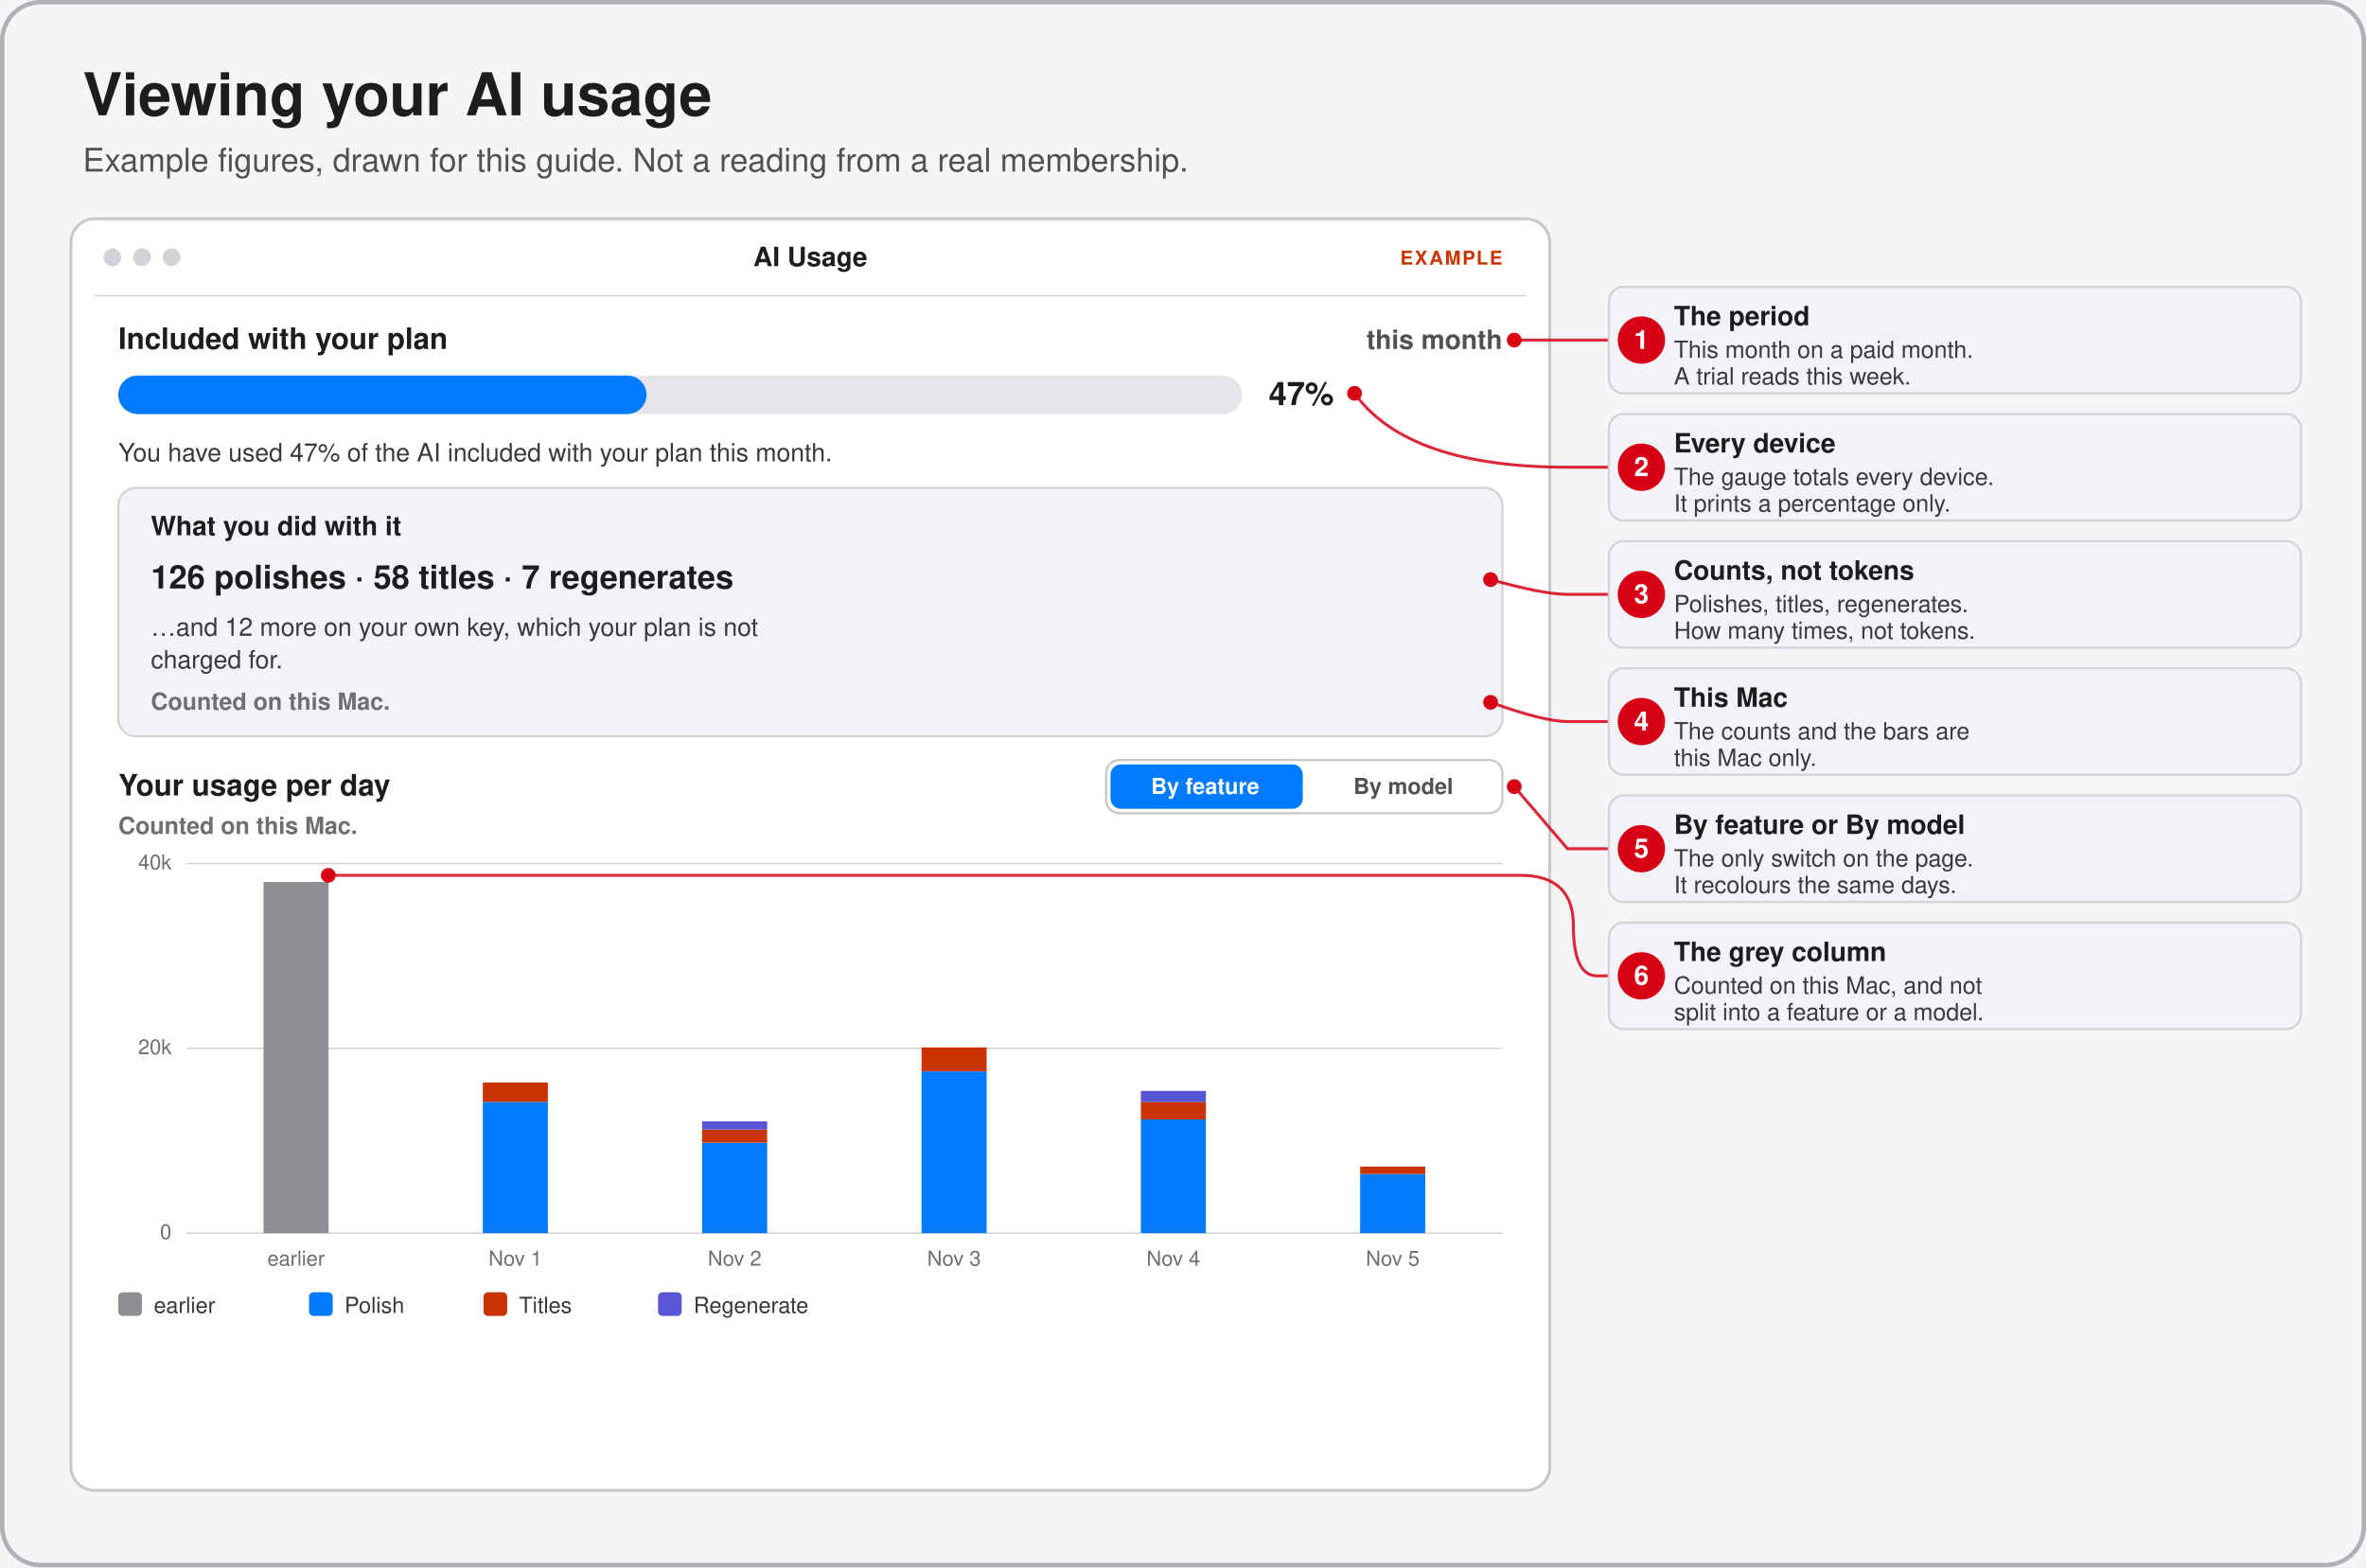
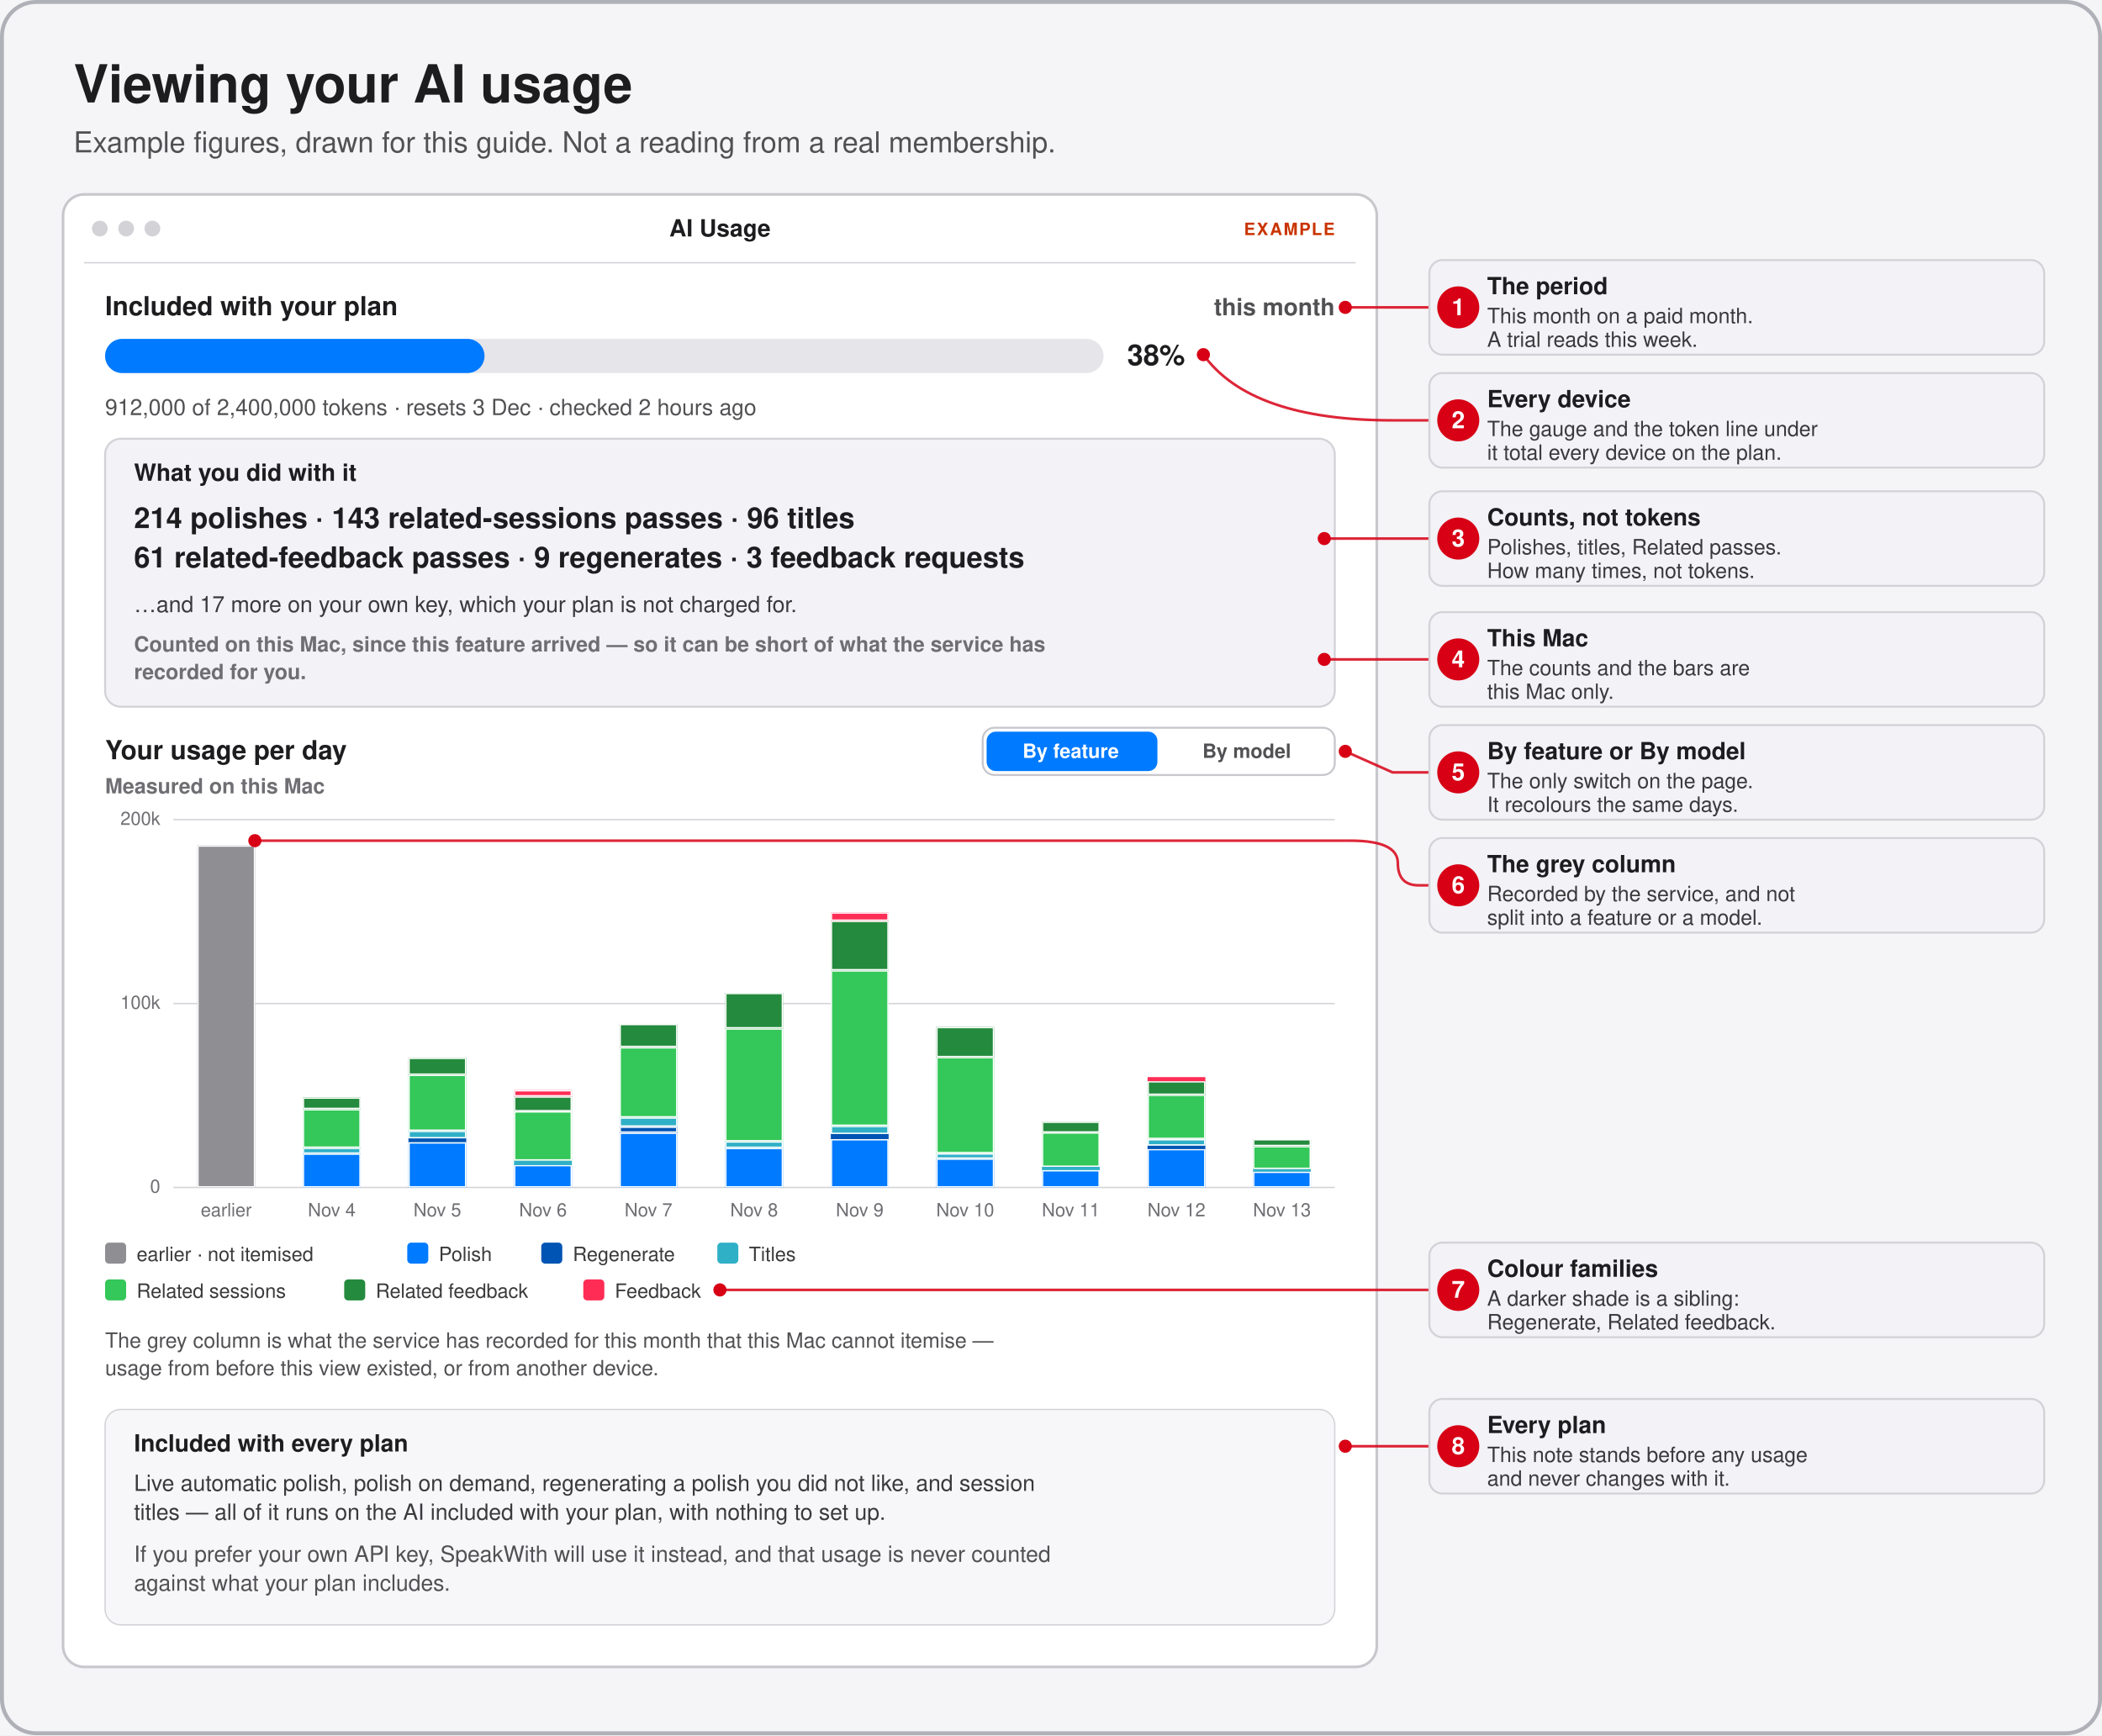
- <svg xmlns="http://www.w3.org/2000/svg" width="1600" height="1060" viewBox="0 0 1600 1060" font-family="SF Pro Text, Helvetica Neue, Helvetica, Arial, sans-serif">
+ <svg xmlns="http://www.w3.org/2000/svg" width="1600" height="1321" viewBox="0 0 1600 1321" font-family="SF Pro Text, Helvetica Neue, Helvetica, Arial, sans-serif">
  <defs>
    <style>
      .title { font-size: 40px; font-weight: 700; fill: #1D1D1F; }
      .subtitle { font-size: 22px; fill: #515154; }
      .win-title { font-size: 18px; font-weight: 650; fill: #1D1D1F; }
      .example { font-size: 13px; font-weight: 700; letter-spacing: 0.08em; fill: #C93400; }
      .row-label { font-size: 20px; font-weight: 650; fill: #1D1D1F; }
      .period { font-size: 18px; font-weight: 650; fill: #515154; }
      .pct { font-size: 22px; font-weight: 700; fill: #1D1D1F; }
-       .caption { font-size: 17px; fill: #3A3A3C; }
+       .caption { font-size: 17px; fill: #515154; }
      .box-head { font-size: 18px; font-weight: 700; fill: #1D1D1F; }
      .counts { font-size: 22px; font-weight: 650; fill: #1D1D1F; }
      .box-body { font-size: 17px; fill: #3A3A3C; }
+       .box-note { font-size: 17px; fill: #515154; }
      .mac { font-size: 16px; font-weight: 650; fill: #6E6E73; }
+       .foot { font-size: 16px; fill: #515154; }
      .chart-title { font-size: 20px; font-weight: 700; fill: #1D1D1F; }
      .seg { font-size: 15px; font-weight: 650; }
      .axis { font-size: 14px; fill: #6E6E73; }
      .legend { font-size: 15px; fill: #3A3A3C; }
      .box-call { fill: #F2F2F7; stroke: #D2D2D7; stroke-width: 1.5; }
      .call-head { font-size: 18px; font-weight: 700; fill: #1D1D1F; }
      .call-body { font-size: 16px; fill: #3A3A3C; }
      .leader { stroke: #D70015; stroke-width: 2; fill: none; stroke-linecap: round; stroke-linejoin: round; opacity: 0.85; }
      .pin-num { font-size: 18px; font-weight: 700; fill: #FFFFFF; text-anchor: middle; }
    </style>
  </defs>
-   <rect width="1600" height="1060" fill="#F5F5F7" />
-   <rect x="1.5" y="1.5" width="1597" height="1057" rx="26" fill="none" stroke="#B0B0B8" stroke-width="3" />
+   <rect width="1600" height="1321" fill="#F5F5F7" />
+   <rect x="1.5" y="1.5" width="1597" height="1318" rx="26" fill="none" stroke="#B0B0B8" stroke-width="3" />
  <text class="title" x="56" y="78">Viewing your AI usage</text>
  <text class="subtitle" x="56" y="116">Example figures, drawn for this guide. Not a reading from a real membership.</text>
  <g id="window">
-     <rect x="48" y="148" width="1000" height="860" rx="16" fill="#FFFFFF" stroke="#C7C7CC" stroke-width="2" />
+     <rect x="48" y="148" width="1000" height="1121" rx="16" fill="#FFFFFF" stroke="#C7C7CC" stroke-width="2" />
    <circle cx="76" cy="174" r="6" fill="#D2D2D7" />
    <circle cx="96" cy="174" r="6" fill="#D2D2D7" />
    <circle cx="116" cy="174" r="6" fill="#D2D2D7" />
    <text class="win-title" x="548.0" y="180" text-anchor="middle">AI Usage</text>
    <text class="example" x="1016" y="179" text-anchor="end">EXAMPLE</text>
    <line x1="64" y1="200" x2="1032" y2="200" stroke="#D2D2D7" stroke-width="1" />
-     <text class="row-label" x="80" y="236">Included with your plan</text>
-     <text class="period" x="1016" y="236" text-anchor="end">this month</text>
-     <rect x="80" y="254" width="760" height="26" rx="13" fill="#E5E5EA" />
-     <rect x="80" y="254" width="357.2" height="26" rx="13" fill="#007AFF" />
-     <text class="pct" x="858" y="274">47%</text>
-     <text class="caption" x="80" y="312">You have used 47% of the AI included with your plan this month.</text>
-     <rect x="80" y="330" width="936" height="168" rx="12" fill="#F2F2F7" stroke="#D2D2D7" stroke-width="1.5" />
-     <text class="box-head" x="102" y="362">What you did with it</text>
-     <text class="counts" x="102" y="398">126 polishes  ·  58 titles  ·  7 regenerates</text>
-     <text class="box-body" x="102" y="430">…and 12 more on your own key, which your plan is not</text>
-     <text class="box-body" x="102" y="452">charged for.</text>
-     <text class="mac" x="102" y="480">Counted on this Mac.</text>
-     <text class="chart-title" x="80" y="538">Your usage per day</text>
-     <rect x="748" y="514" width="268" height="36" rx="9" fill="#FFFFFF" stroke="#C7C7CC" stroke-width="1.5" />
-     <rect x="751" y="517" width="130.0" height="30" rx="7" fill="#007AFF" />
-     <text class="seg" x="815.0" y="537" text-anchor="middle" fill="#FFFFFF">By feature</text>
-     <text class="seg" x="949.0" y="537" text-anchor="middle" fill="#515154">By model</text>
-     <text class="mac" x="80" y="564">Counted on this Mac.</text>
-     <line x1="126" y1="584.0" x2="1016" y2="584.0" stroke="#D2D2D7" stroke-width="1" />
-     <text class="axis" x="116" y="588.0" text-anchor="end">40k</text>
-     <line x1="126" y1="709.0" x2="1016" y2="709.0" stroke="#D2D2D7" stroke-width="1" />
-     <text class="axis" x="116" y="713.0" text-anchor="end">20k</text>
-     <line x1="126" y1="834.0" x2="1016" y2="834.0" stroke="#D2D2D7" stroke-width="1" />
-     <text class="axis" x="116" y="838.0" text-anchor="end">0</text>
-     <rect x="178.2" y="596.5" width="44" height="237.5" fill="#8E8E93" />
-     <text class="axis" x="200.2" y="856" text-anchor="middle">earlier</text>
-     <rect x="326.5" y="745.2" width="44" height="88.8" fill="#007AFF" />
-     <rect x="326.5" y="732.1" width="44" height="13.1" fill="#C93400" />
-     <text class="axis" x="348.5" y="856" text-anchor="middle">Nov 1</text>
-     <rect x="474.8" y="772.8" width="44" height="61.2" fill="#007AFF" />
-     <rect x="474.8" y="764.0" width="44" height="8.8" fill="#C93400" />
-     <rect x="474.8" y="758.4" width="44" height="5.6" fill="#5856D6" />
-     <text class="axis" x="496.8" y="856" text-anchor="middle">Nov 2</text>
-     <rect x="623.2" y="724.6" width="44" height="109.4" fill="#007AFF" />
-     <rect x="623.2" y="708.4" width="44" height="16.2" fill="#C93400" />
-     <text class="axis" x="645.2" y="856" text-anchor="middle">Nov 3</text>
-     <rect x="771.5" y="757.1" width="44" height="76.9" fill="#007AFF" />
-     <rect x="771.5" y="745.2" width="44" height="11.9" fill="#C93400" />
-     <rect x="771.5" y="737.8" width="44" height="7.5" fill="#5856D6" />
-     <text class="axis" x="793.5" y="856" text-anchor="middle">Nov 4</text>
-     <rect x="919.8" y="794.0" width="44" height="40.0" fill="#007AFF" />
-     <rect x="919.8" y="789.0" width="44" height="5.0" fill="#C93400" />
-     <text class="axis" x="941.8" y="856" text-anchor="middle">Nov 5</text>
-     <rect x="80" y="874" width="16" height="16" rx="3" fill="#8E8E93" />
-     <text class="legend" x="104" y="888">earlier</text>
-     <rect x="209" y="874" width="16" height="16" rx="3" fill="#007AFF" />
-     <text class="legend" x="233" y="888">Polish</text>
-     <rect x="327" y="874" width="16" height="16" rx="3" fill="#C93400" />
-     <text class="legend" x="351" y="888">Titles</text>
-     <rect x="445" y="874" width="16" height="16" rx="3" fill="#5856D6" />
-     <text class="legend" x="469" y="888">Regenerate</text>
+     <text class="row-label" x="80" y="240">Included with your plan</text>
+     <text class="period" x="1016" y="240" text-anchor="end">this month</text>
+     <rect x="80" y="258" width="760" height="26" rx="13" fill="#E5E5EA" />
+     <rect x="80" y="258" width="288.8" height="26" rx="13" fill="#007AFF" />
+     <text class="pct" x="858" y="278">38%</text>
+     <text class="caption" x="80" y="316">912,000 of 2,400,000 tokens · resets 3 Dec · checked 2 hours ago</text>
+     <rect x="80" y="334" width="936" height="204" rx="12" fill="#F2F2F7" stroke="#D2D2D7" stroke-width="1.5" />
+     <text class="box-head" x="102" y="366">What you did with it</text>
+     <text class="counts" x="102" y="402">214 polishes  ·  143 related-sessions passes  ·  96 titles</text>
+     <text class="counts" x="102" y="432">61 related-feedback passes  ·  9 regenerates  ·  3 feedback requests</text>
+     <text class="box-body" x="102" y="466">…and 17 more on your own key, which your plan is not charged for.</text>
+     <text class="mac" x="102" y="496">Counted on this Mac, since this feature arrived — so it can be short of what the service has</text>
+     <text class="mac" x="102" y="517">recorded for you.</text>
+     <text class="chart-title" x="80" y="578">Your usage per day</text>
+     <rect x="748" y="554" width="268" height="36" rx="9" fill="#FFFFFF" stroke="#C7C7CC" stroke-width="1.5" />
+     <rect x="751" y="557" width="130.0" height="30" rx="7" fill="#007AFF" />
+     <text class="seg" x="815.0" y="577" text-anchor="middle" fill="#FFFFFF">By feature</text>
+     <text class="seg" x="949.0" y="577" text-anchor="middle" fill="#515154">By model</text>
+     <text class="mac" x="80" y="604">Measured on this Mac</text>
+     <line x1="132" y1="624.0" x2="1016" y2="624.0" stroke="#D2D2D7" stroke-width="1" />
+     <text class="axis" x="122" y="628.0" text-anchor="end">200k</text>
+     <line x1="132" y1="764.0" x2="1016" y2="764.0" stroke="#D2D2D7" stroke-width="1" />
+     <text class="axis" x="122" y="768.0" text-anchor="end">100k</text>
+     <line x1="132" y1="904.0" x2="1016" y2="904.0" stroke="#D2D2D7" stroke-width="1" />
+     <text class="axis" x="122" y="908.0" text-anchor="end">0</text>
+     <rect x="150.2" y="643.6" width="44" height="260.4" fill="#8E8E93" />
+     <rect x="150.7" y="644.1" width="43" height="259.4" fill="none" stroke="#FFFFFF" stroke-width="1" />
+     <text class="axis" x="172.2" y="926" text-anchor="middle">earlier</text>
+     <rect x="230.5" y="878.2" width="44" height="25.8" fill="#007AFF" />
+     <rect x="231.0" y="878.7" width="43" height="24.8" fill="none" stroke="#FFFFFF" stroke-width="1" />
+     <rect x="230.5" y="873.8" width="44" height="4.5" fill="#30B0C7" />
+     <rect x="231.0" y="874.3" width="43" height="3.5" fill="none" stroke="#FFFFFF" stroke-width="1" />
+     <rect x="230.5" y="844.4" width="44" height="29.4" fill="#34C759" />
+     <rect x="231.0" y="844.9" width="43" height="28.4" fill="none" stroke="#FFFFFF" stroke-width="1" />
+     <rect x="230.5" y="835.5" width="44" height="8.8" fill="#248A3D" />
+     <rect x="231.0" y="836.0" width="43" height="7.8" fill="none" stroke="#FFFFFF" stroke-width="1" />
+     <text class="axis" x="252.5" y="926" text-anchor="middle">Nov 4</text>
+     <rect x="310.9" y="869.6" width="44" height="34.4" fill="#007AFF" />
+     <rect x="311.4" y="870.1" width="43" height="33.4" fill="none" stroke="#FFFFFF" stroke-width="1" />
+     <rect x="310.9" y="866.6" width="44" height="2.9" fill="#0054B3" />
+     <rect x="310.9" y="860.9" width="44" height="5.7" fill="#30B0C7" />
+     <rect x="311.4" y="861.4" width="43" height="4.7" fill="none" stroke="#FFFFFF" stroke-width="1" />
+     <rect x="310.9" y="818.2" width="44" height="42.7" fill="#34C759" />
+     <rect x="311.4" y="818.7" width="43" height="41.7" fill="none" stroke="#FFFFFF" stroke-width="1" />
+     <rect x="310.9" y="805.3" width="44" height="12.9" fill="#248A3D" />
+     <rect x="311.4" y="805.8" width="43" height="11.9" fill="none" stroke="#FFFFFF" stroke-width="1" />
+     <text class="axis" x="332.9" y="926" text-anchor="middle">Nov 5</text>
+     <rect x="391.3" y="886.9" width="44" height="17.1" fill="#007AFF" />
+     <rect x="391.8" y="887.4" width="43" height="16.1" fill="none" stroke="#FFFFFF" stroke-width="1" />
+     <rect x="391.3" y="883.6" width="44" height="3.4" fill="#30B0C7" />
+     <rect x="391.3" y="846.0" width="44" height="37.5" fill="#34C759" />
+     <rect x="391.8" y="846.5" width="43" height="36.5" fill="none" stroke="#FFFFFF" stroke-width="1" />
+     <rect x="391.3" y="834.7" width="44" height="11.3" fill="#248A3D" />
+     <rect x="391.8" y="835.2" width="43" height="10.3" fill="none" stroke="#FFFFFF" stroke-width="1" />
+     <rect x="391.3" y="829.9" width="44" height="4.8" fill="#FF2D55" />
+     <rect x="391.8" y="830.4" width="43" height="3.8" fill="none" stroke="#FFFFFF" stroke-width="1" />
+     <text class="axis" x="413.3" y="926" text-anchor="middle">Nov 6</text>
+     <rect x="471.6" y="862.3" width="44" height="41.7" fill="#007AFF" />
+     <rect x="472.1" y="862.8" width="43" height="40.7" fill="none" stroke="#FFFFFF" stroke-width="1" />
+     <rect x="471.6" y="857.7" width="44" height="4.6" fill="#0054B3" />
+     <rect x="472.1" y="858.2" width="43" height="3.6" fill="none" stroke="#FFFFFF" stroke-width="1" />
+     <rect x="471.6" y="850.7" width="44" height="7.0" fill="#30B0C7" />
+     <rect x="472.1" y="851.2" width="43" height="6.0" fill="none" stroke="#FFFFFF" stroke-width="1" />
+     <rect x="471.6" y="797.2" width="44" height="53.5" fill="#34C759" />
+     <rect x="472.1" y="797.7" width="43" height="52.5" fill="none" stroke="#FFFFFF" stroke-width="1" />
+     <rect x="471.6" y="779.5" width="44" height="17.6" fill="#248A3D" />
+     <rect x="472.1" y="780.0" width="43" height="16.6" fill="none" stroke="#FFFFFF" stroke-width="1" />
+     <text class="axis" x="493.6" y="926" text-anchor="middle">Nov 7</text>
+     <rect x="552.0" y="873.9" width="44" height="30.1" fill="#007AFF" />
+     <rect x="552.5" y="874.4" width="43" height="29.1" fill="none" stroke="#FFFFFF" stroke-width="1" />
+     <rect x="552.0" y="868.9" width="44" height="5.0" fill="#30B0C7" />
+     <rect x="552.5" y="869.4" width="43" height="4.0" fill="none" stroke="#FFFFFF" stroke-width="1" />
+     <rect x="552.0" y="782.9" width="44" height="86.0" fill="#34C759" />
+     <rect x="552.5" y="783.4" width="43" height="85.0" fill="none" stroke="#FFFFFF" stroke-width="1" />
+     <rect x="552.0" y="755.9" width="44" height="27.0" fill="#248A3D" />
+     <rect x="552.5" y="756.4" width="43" height="26.0" fill="none" stroke="#FFFFFF" stroke-width="1" />
+     <text class="axis" x="574.0" y="926" text-anchor="middle">Nov 8</text>
+     <rect x="632.4" y="867.2" width="44" height="36.8" fill="#007AFF" />
+     <rect x="632.9" y="867.7" width="43" height="35.8" fill="none" stroke="#FFFFFF" stroke-width="1" />
+     <rect x="632.4" y="863.3" width="44" height="3.9" fill="#0054B3" />
+     <rect x="632.4" y="857.1" width="44" height="6.2" fill="#30B0C7" />
+     <rect x="632.9" y="857.6" width="43" height="5.2" fill="none" stroke="#FFFFFF" stroke-width="1" />
+     <rect x="632.4" y="738.7" width="44" height="118.4" fill="#34C759" />
+     <rect x="632.9" y="739.2" width="43" height="117.4" fill="none" stroke="#FFFFFF" stroke-width="1" />
+     <rect x="632.4" y="701.0" width="44" height="37.7" fill="#248A3D" />
+     <rect x="632.9" y="701.5" width="43" height="36.7" fill="none" stroke="#FFFFFF" stroke-width="1" />
+     <rect x="632.4" y="694.6" width="44" height="6.4" fill="#FF2D55" />
+     <rect x="632.9" y="695.1" width="43" height="5.4" fill="none" stroke="#FFFFFF" stroke-width="1" />
+     <text class="axis" x="654.4" y="926" text-anchor="middle">Nov 9</text>
+     <rect x="712.7" y="882.0" width="44" height="22.0" fill="#007AFF" />
+     <rect x="713.2" y="882.5" width="43" height="21.0" fill="none" stroke="#FFFFFF" stroke-width="1" />
+     <rect x="712.7" y="878.0" width="44" height="4.1" fill="#30B0C7" />
+     <rect x="713.2" y="878.5" width="43" height="3.1" fill="none" stroke="#FFFFFF" stroke-width="1" />
+     <rect x="712.7" y="804.7" width="44" height="73.2" fill="#34C759" />
+     <rect x="713.2" y="805.2" width="43" height="72.2" fill="none" stroke="#FFFFFF" stroke-width="1" />
+     <rect x="712.7" y="781.8" width="44" height="23.0" fill="#248A3D" />
+     <rect x="713.2" y="782.3" width="43" height="22.0" fill="none" stroke="#FFFFFF" stroke-width="1" />
+     <text class="axis" x="734.7" y="926" text-anchor="middle">Nov 10</text>
+     <rect x="793.1" y="890.8" width="44" height="13.2" fill="#007AFF" />
+     <rect x="793.6" y="891.3" width="43" height="12.2" fill="none" stroke="#FFFFFF" stroke-width="1" />
+     <rect x="793.1" y="888.3" width="44" height="2.5" fill="#30B0C7" />
+     <rect x="793.1" y="862.1" width="44" height="26.2" fill="#34C759" />
+     <rect x="793.6" y="862.6" width="43" height="25.2" fill="none" stroke="#FFFFFF" stroke-width="1" />
+     <rect x="793.1" y="853.9" width="44" height="8.3" fill="#248A3D" />
+     <rect x="793.6" y="854.4" width="43" height="7.3" fill="none" stroke="#FFFFFF" stroke-width="1" />
+     <text class="axis" x="815.1" y="926" text-anchor="middle">Nov 11</text>
+     <rect x="873.5" y="874.7" width="44" height="29.3" fill="#007AFF" />
+     <rect x="874.0" y="875.2" width="43" height="28.3" fill="none" stroke="#FFFFFF" stroke-width="1" />
+     <rect x="873.5" y="872.1" width="44" height="2.7" fill="#0054B3" />
+     <rect x="873.5" y="867.2" width="44" height="4.9" fill="#30B0C7" />
+     <rect x="874.0" y="867.7" width="43" height="3.9" fill="none" stroke="#FFFFFF" stroke-width="1" />
+     <rect x="873.5" y="833.4" width="44" height="33.7" fill="#34C759" />
+     <rect x="874.0" y="833.9" width="43" height="32.7" fill="none" stroke="#FFFFFF" stroke-width="1" />
+     <rect x="873.5" y="823.1" width="44" height="10.4" fill="#248A3D" />
+     <rect x="874.0" y="823.6" width="43" height="9.4" fill="none" stroke="#FFFFFF" stroke-width="1" />
+     <rect x="873.5" y="820.0" width="44" height="3.1" fill="#FF2D55" />
+     <text class="axis" x="895.5" y="926" text-anchor="middle">Nov 12</text>
+     <rect x="953.8" y="892.0" width="44" height="12.0" fill="#007AFF" />
+     <rect x="954.3" y="892.5" width="43" height="11.0" fill="none" stroke="#FFFFFF" stroke-width="1" />
+     <rect x="953.8" y="889.9" width="44" height="2.1" fill="#30B0C7" />
+     <rect x="953.8" y="872.5" width="44" height="17.4" fill="#34C759" />
+     <rect x="954.3" y="873.0" width="43" height="16.4" fill="none" stroke="#FFFFFF" stroke-width="1" />
+     <rect x="953.8" y="867.2" width="44" height="5.3" fill="#248A3D" />
+     <rect x="954.3" y="867.7" width="43" height="4.3" fill="none" stroke="#FFFFFF" stroke-width="1" />
+     <text class="axis" x="975.8" y="926" text-anchor="middle">Nov 13</text>
+     <rect x="80" y="946" width="16" height="16" rx="3" fill="#8E8E93" />
+     <text class="legend" x="104" y="960">earlier · not itemised</text>
+     <rect x="310" y="946" width="16" height="16" rx="3" fill="#007AFF" />
+     <text class="legend" x="334" y="960">Polish</text>
+     <rect x="412" y="946" width="16" height="16" rx="3" fill="#0054B3" />
+     <text class="legend" x="436" y="960">Regenerate</text>
+     <rect x="546" y="946" width="16" height="16" rx="3" fill="#30B0C7" />
+     <text class="legend" x="570" y="960">Titles</text>
+     <rect x="80" y="974" width="16" height="16" rx="3" fill="#34C759" />
+     <text class="legend" x="104" y="988">Related sessions</text>
+     <rect x="262" y="974" width="16" height="16" rx="3" fill="#248A3D" />
+     <text class="legend" x="286" y="988">Related feedback</text>
+     <rect x="444" y="974" width="16" height="16" rx="3" fill="#FF2D55" />
+     <text class="legend" x="468" y="988">Feedback</text>
+     <text class="foot" x="80" y="1026">The grey column is what the service has recorded for this month that this Mac cannot itemise —</text>
+     <text class="foot" x="80" y="1047">usage from before this view existed, or from another device.</text>
+     <rect x="80" y="1073" width="936" height="164" rx="12" fill="#F7F7FA" stroke="#D2D2D7" stroke-width="1" />
+     <text class="box-head" x="102" y="1105">Included with every plan</text>
+     <text class="box-body" x="102" y="1135">Live automatic polish, polish on demand, regenerating a polish you did not like, and session</text>
+     <text class="box-body" x="102" y="1157">titles — all of it runs on the AI included with your plan, with nothing to set up.</text>
+     <text class="box-note" x="102" y="1189">If you prefer your own API key, SpeakWith will use it instead, and that usage is never counted</text>
+     <text class="box-note" x="102" y="1211">against what your plan includes.</text>
  </g>
  <g id="callout-1">
-     <path class="leader" d="M 1088 230 L 1060 230 Q 1060 230 1024 230" />
-     <circle cx="1024" cy="230" r="5" fill="#D70015" />
-     <rect class="box-call" x="1088" y="194" width="468" height="72" rx="10" />
-     <text class="call-head" x="1132" y="220">The period</text>
-     <text class="call-body" x="1132" y="242">This month on a paid month.</text>
-     <text class="call-body" x="1132" y="260">A trial reads this week.</text>
-     <circle cx="1110" cy="230" r="16" fill="#D70015" />
-     <text x="1110" y="236" class="pin-num">1</text>
+     <path class="leader" d="M 1088 234 L 1060 234 Q 1060 234 1024 234" />
+     <circle cx="1024" cy="234" r="5" fill="#D70015" />
+     <rect class="box-call" x="1088" y="198" width="468" height="72" rx="10" />
+     <text class="call-head" x="1132" y="224">The period</text>
+     <text class="call-body" x="1132" y="246">This month on a paid month.</text>
+     <text class="call-body" x="1132" y="264">A trial reads this week.</text>
+     <circle cx="1110" cy="234" r="16" fill="#D70015" />
+     <text x="1110" y="240" class="pin-num">1</text>
  </g>
  <g id="callout-2">
-     <path class="leader" d="M 1088 316 L 1060 316 Q 952 316 916 266" />
-     <circle cx="916" cy="266" r="5" fill="#D70015" />
-     <rect class="box-call" x="1088" y="280" width="468" height="72" rx="10" />
-     <text class="call-head" x="1132" y="306">Every device</text>
-     <text class="call-body" x="1132" y="328">The gauge totals every device.</text>
-     <text class="call-body" x="1132" y="346">It prints a percentage only.</text>
-     <circle cx="1110" cy="316" r="16" fill="#D70015" />
-     <text x="1110" y="322" class="pin-num">2</text>
+     <path class="leader" d="M 1088 320 L 1060 320 Q 952 320 916 270" />
+     <circle cx="916" cy="270" r="5" fill="#D70015" />
+     <rect class="box-call" x="1088" y="284" width="468" height="72" rx="10" />
+     <text class="call-head" x="1132" y="310">Every device</text>
+     <text class="call-body" x="1132" y="332">The gauge and the token line under</text>
+     <text class="call-body" x="1132" y="350">it total every device on the plan.</text>
+     <circle cx="1110" cy="320" r="16" fill="#D70015" />
+     <text x="1110" y="326" class="pin-num">2</text>
  </g>
  <g id="callout-3">
-     <path class="leader" d="M 1088 402 L 1060 402 Q 1044 402 1008 392" />
-     <circle cx="1008" cy="392" r="5" fill="#D70015" />
-     <rect class="box-call" x="1088" y="366" width="468" height="72" rx="10" />
-     <text class="call-head" x="1132" y="392">Counts, not tokens</text>
-     <text class="call-body" x="1132" y="414">Polishes, titles, regenerates.</text>
-     <text class="call-body" x="1132" y="432">How many times, not tokens.</text>
-     <circle cx="1110" cy="402" r="16" fill="#D70015" />
-     <text x="1110" y="408" class="pin-num">3</text>
+     <path class="leader" d="M 1088 410 L 1060 410 Q 1044 410 1008 410" />
+     <circle cx="1008" cy="410" r="5" fill="#D70015" />
+     <rect class="box-call" x="1088" y="374" width="468" height="72" rx="10" />
+     <text class="call-head" x="1132" y="400">Counts, not tokens</text>
+     <text class="call-body" x="1132" y="422">Polishes, titles, Related passes.</text>
+     <text class="call-body" x="1132" y="440">How many times, not tokens.</text>
+     <circle cx="1110" cy="410" r="16" fill="#D70015" />
+     <text x="1110" y="416" class="pin-num">3</text>
  </g>
  <g id="callout-4">
-     <path class="leader" d="M 1088 488 L 1060 488 Q 1044 488 1008 475" />
-     <circle cx="1008" cy="475" r="5" fill="#D70015" />
-     <rect class="box-call" x="1088" y="452" width="468" height="72" rx="10" />
-     <text class="call-head" x="1132" y="478">This Mac</text>
-     <text class="call-body" x="1132" y="500">The counts and the bars are</text>
-     <text class="call-body" x="1132" y="518">this Mac only.</text>
-     <circle cx="1110" cy="488" r="16" fill="#D70015" />
-     <text x="1110" y="494" class="pin-num">4</text>
+     <path class="leader" d="M 1088 502 L 1060 502 Q 1044 502 1008 502" />
+     <circle cx="1008" cy="502" r="5" fill="#D70015" />
+     <rect class="box-call" x="1088" y="466" width="468" height="72" rx="10" />
+     <text class="call-head" x="1132" y="492">This Mac</text>
+     <text class="call-body" x="1132" y="514">The counts and the bars are</text>
+     <text class="call-body" x="1132" y="532">this Mac only.</text>
+     <circle cx="1110" cy="502" r="16" fill="#D70015" />
+     <text x="1110" y="508" class="pin-num">4</text>
  </g>
  <g id="callout-5">
-     <path class="leader" d="M 1088 574 L 1060 574 Q 1060 574 1024 532" />
-     <circle cx="1024" cy="532" r="5" fill="#D70015" />
-     <rect class="box-call" x="1088" y="538" width="468" height="72" rx="10" />
-     <text class="call-head" x="1132" y="564">By feature or By model</text>
-     <text class="call-body" x="1132" y="586">The only switch on the page.</text>
-     <text class="call-body" x="1132" y="604">It recolours the same days.</text>
-     <circle cx="1110" cy="574" r="16" fill="#D70015" />
-     <text x="1110" y="580" class="pin-num">5</text>
+     <path class="leader" d="M 1088 588 L 1060 588 Q 1060 588 1024 572" />
+     <circle cx="1024" cy="572" r="5" fill="#D70015" />
+     <rect class="box-call" x="1088" y="552" width="468" height="72" rx="10" />
+     <text class="call-head" x="1132" y="578">By feature or By model</text>
+     <text class="call-body" x="1132" y="600">The only switch on the page.</text>
+     <text class="call-body" x="1132" y="618">It recolours the same days.</text>
+     <circle cx="1110" cy="588" r="16" fill="#D70015" />
+     <text x="1110" y="594" class="pin-num">5</text>
  </g>
  <g id="callout-6">
-     <path class="leader" d="M 1088 660 L 1080 660 Q 1064 660 1064 626 Q 1064 592 1028 592 L 222 592" />
-     <circle cx="222" cy="592" r="5" fill="#D70015" />
-     <rect class="box-call" x="1088" y="624" width="468" height="72" rx="10" />
-     <text class="call-head" x="1132" y="650">The grey column</text>
-     <text class="call-body" x="1132" y="672">Counted on this Mac, and not</text>
-     <text class="call-body" x="1132" y="690">split into a feature or a model.</text>
-     <circle cx="1110" cy="660" r="16" fill="#D70015" />
-     <text x="1110" y="666" class="pin-num">6</text>
+     <path class="leader" d="M 1088 674 L 1080 674 Q 1064 674 1064 657 Q 1064 640 1028 640 L 194 640" />
+     <circle cx="194" cy="640" r="5" fill="#D70015" />
+     <rect class="box-call" x="1088" y="638" width="468" height="72" rx="10" />
+     <text class="call-head" x="1132" y="664">The grey column</text>
+     <text class="call-body" x="1132" y="686">Recorded by the service, and not</text>
+     <text class="call-body" x="1132" y="704">split into a feature or a model.</text>
+     <circle cx="1110" cy="674" r="16" fill="#D70015" />
+     <text x="1110" y="680" class="pin-num">6</text>
+   </g>
+   <g id="callout-7">
+     <path class="leader" d="M 1088 982 L 1060 982 Q 584 982 548 982" />
+     <circle cx="548" cy="982" r="5" fill="#D70015" />
+     <rect class="box-call" x="1088" y="946" width="468" height="72" rx="10" />
+     <text class="call-head" x="1132" y="972">Colour families</text>
+     <text class="call-body" x="1132" y="994">A darker shade is a sibling:</text>
+     <text class="call-body" x="1132" y="1012">Regenerate, Related feedback.</text>
+     <circle cx="1110" cy="982" r="16" fill="#D70015" />
+     <text x="1110" y="988" class="pin-num">7</text>
+   </g>
+   <g id="callout-8">
+     <path class="leader" d="M 1088 1101 L 1060 1101 Q 1060 1101 1024 1101" />
+     <circle cx="1024" cy="1101" r="5" fill="#D70015" />
+     <rect class="box-call" x="1088" y="1065" width="468" height="72" rx="10" />
+     <text class="call-head" x="1132" y="1091">Every plan</text>
+     <text class="call-body" x="1132" y="1113">This note stands before any usage</text>
+     <text class="call-body" x="1132" y="1131">and never changes with it.</text>
+     <circle cx="1110" cy="1101" r="16" fill="#D70015" />
+     <text x="1110" y="1107" class="pin-num">8</text>
  </g>
</svg>
